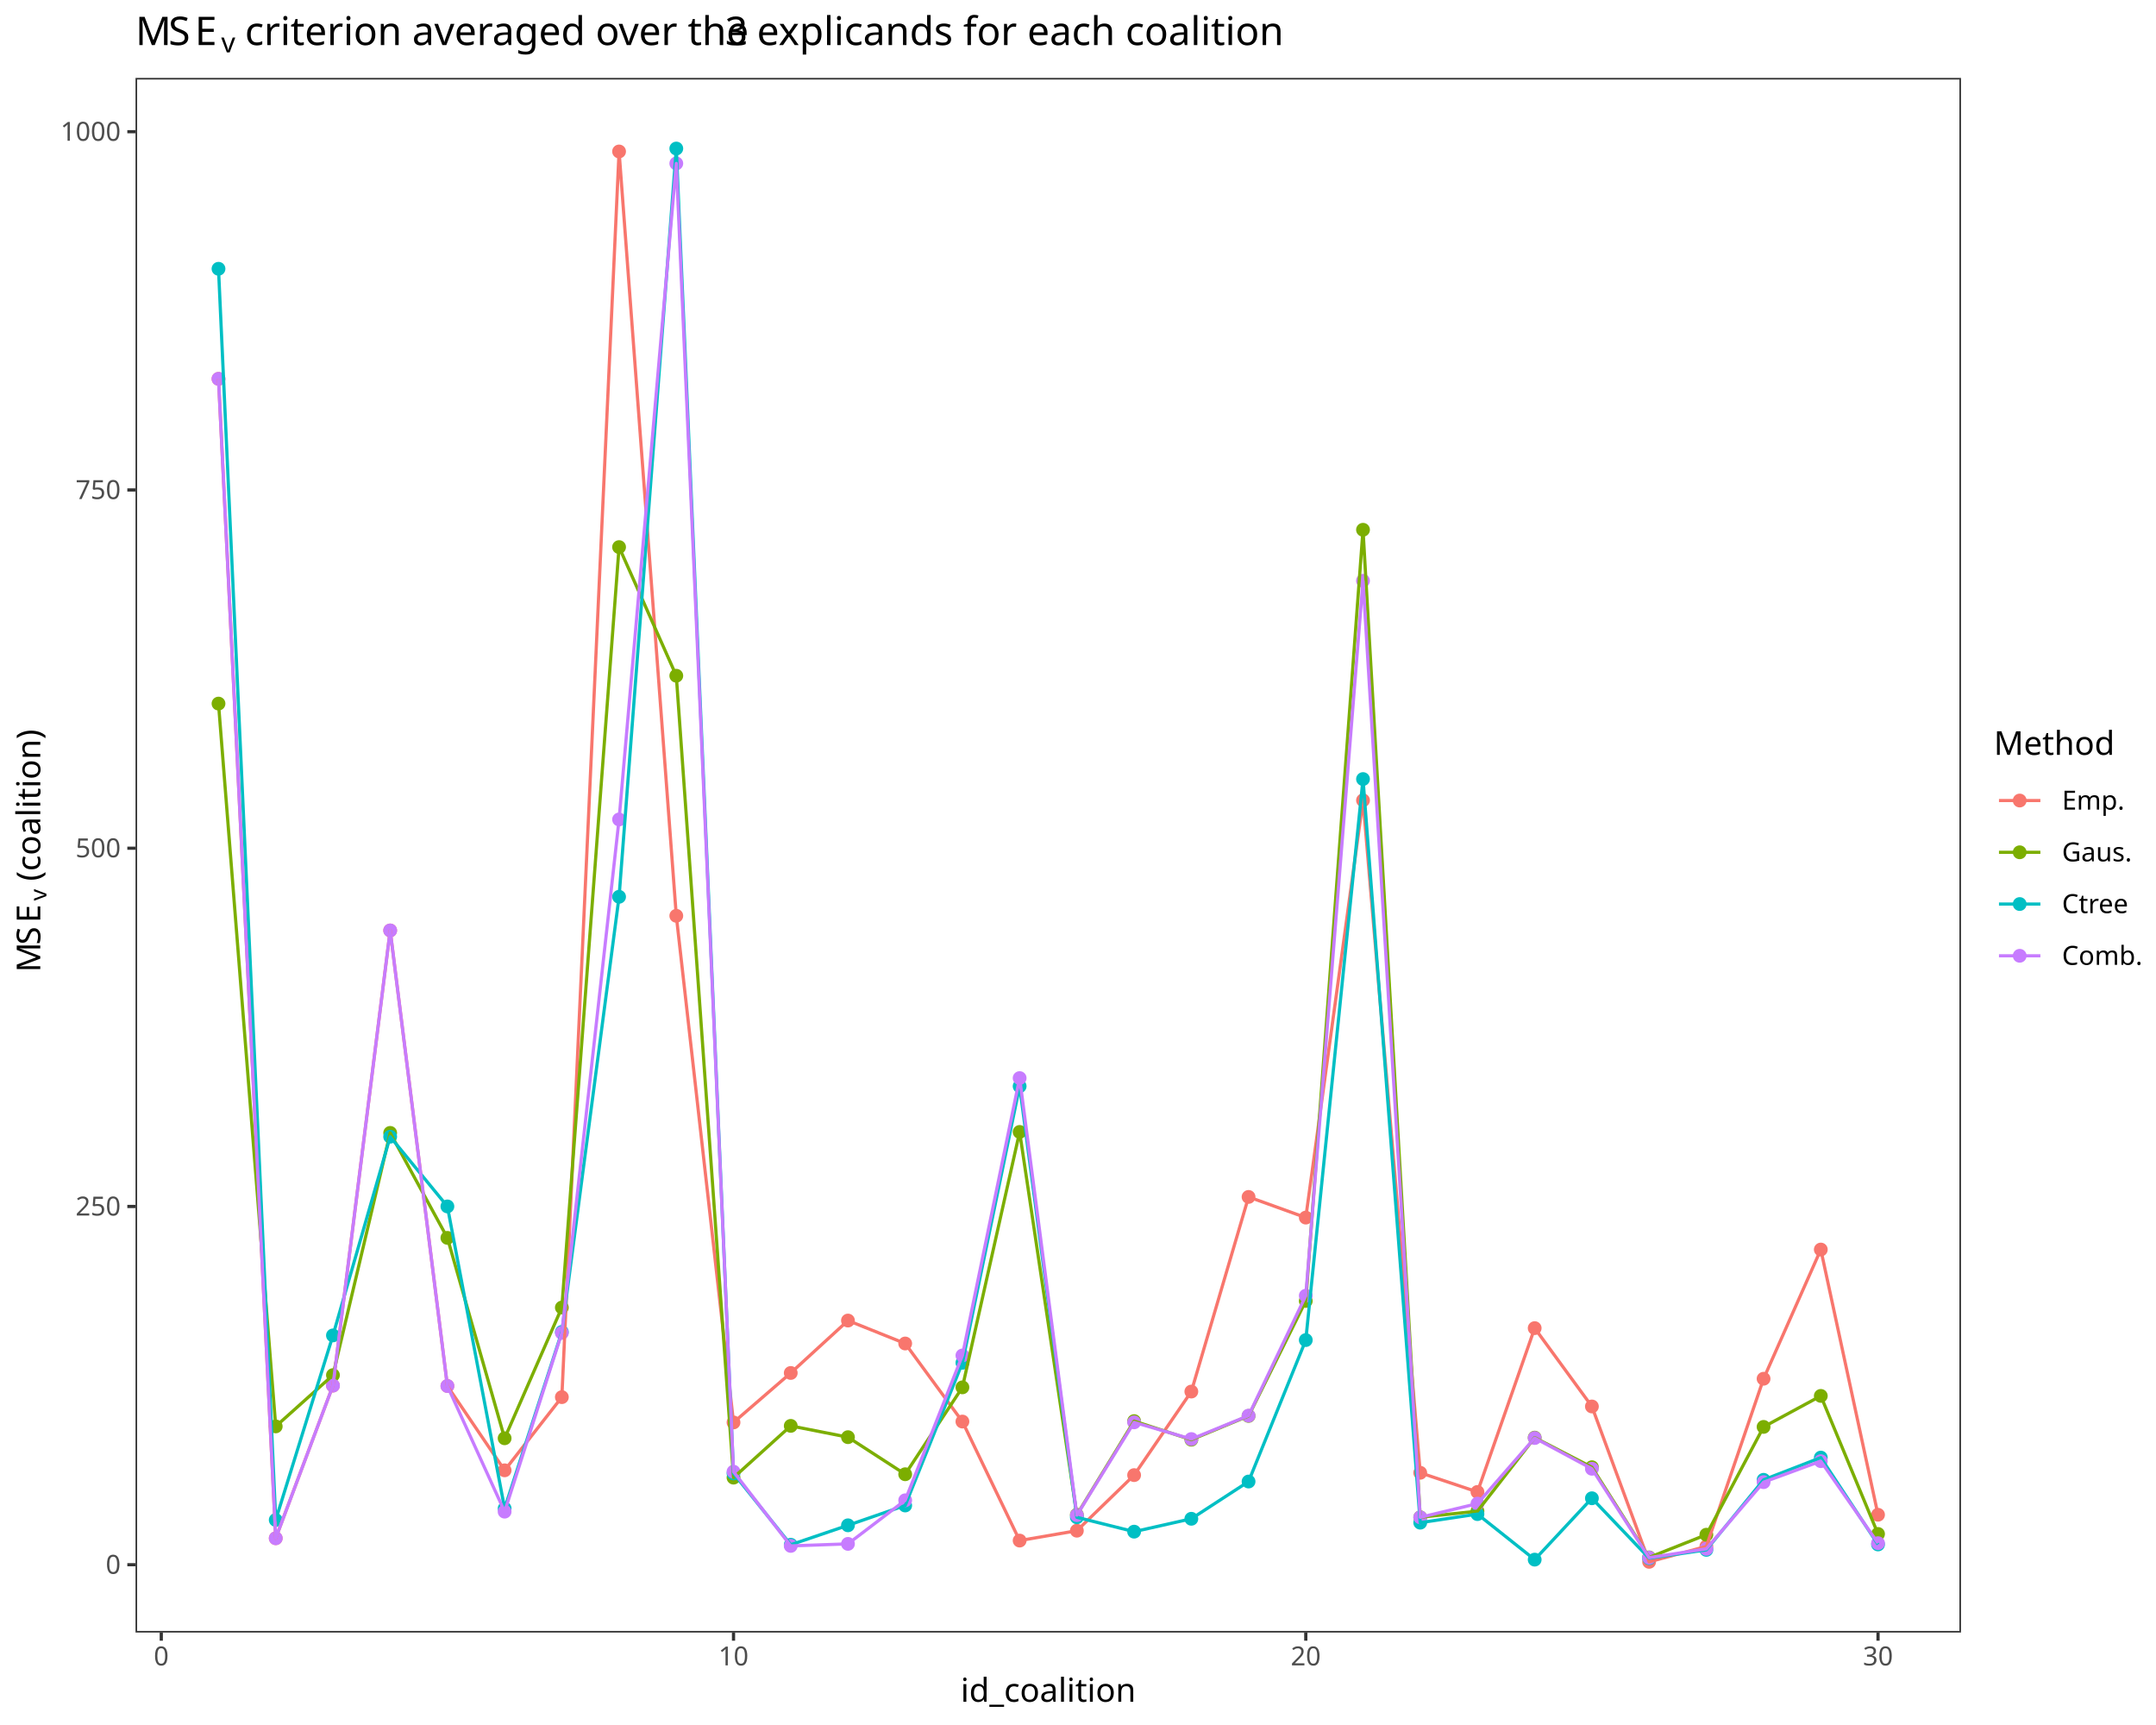
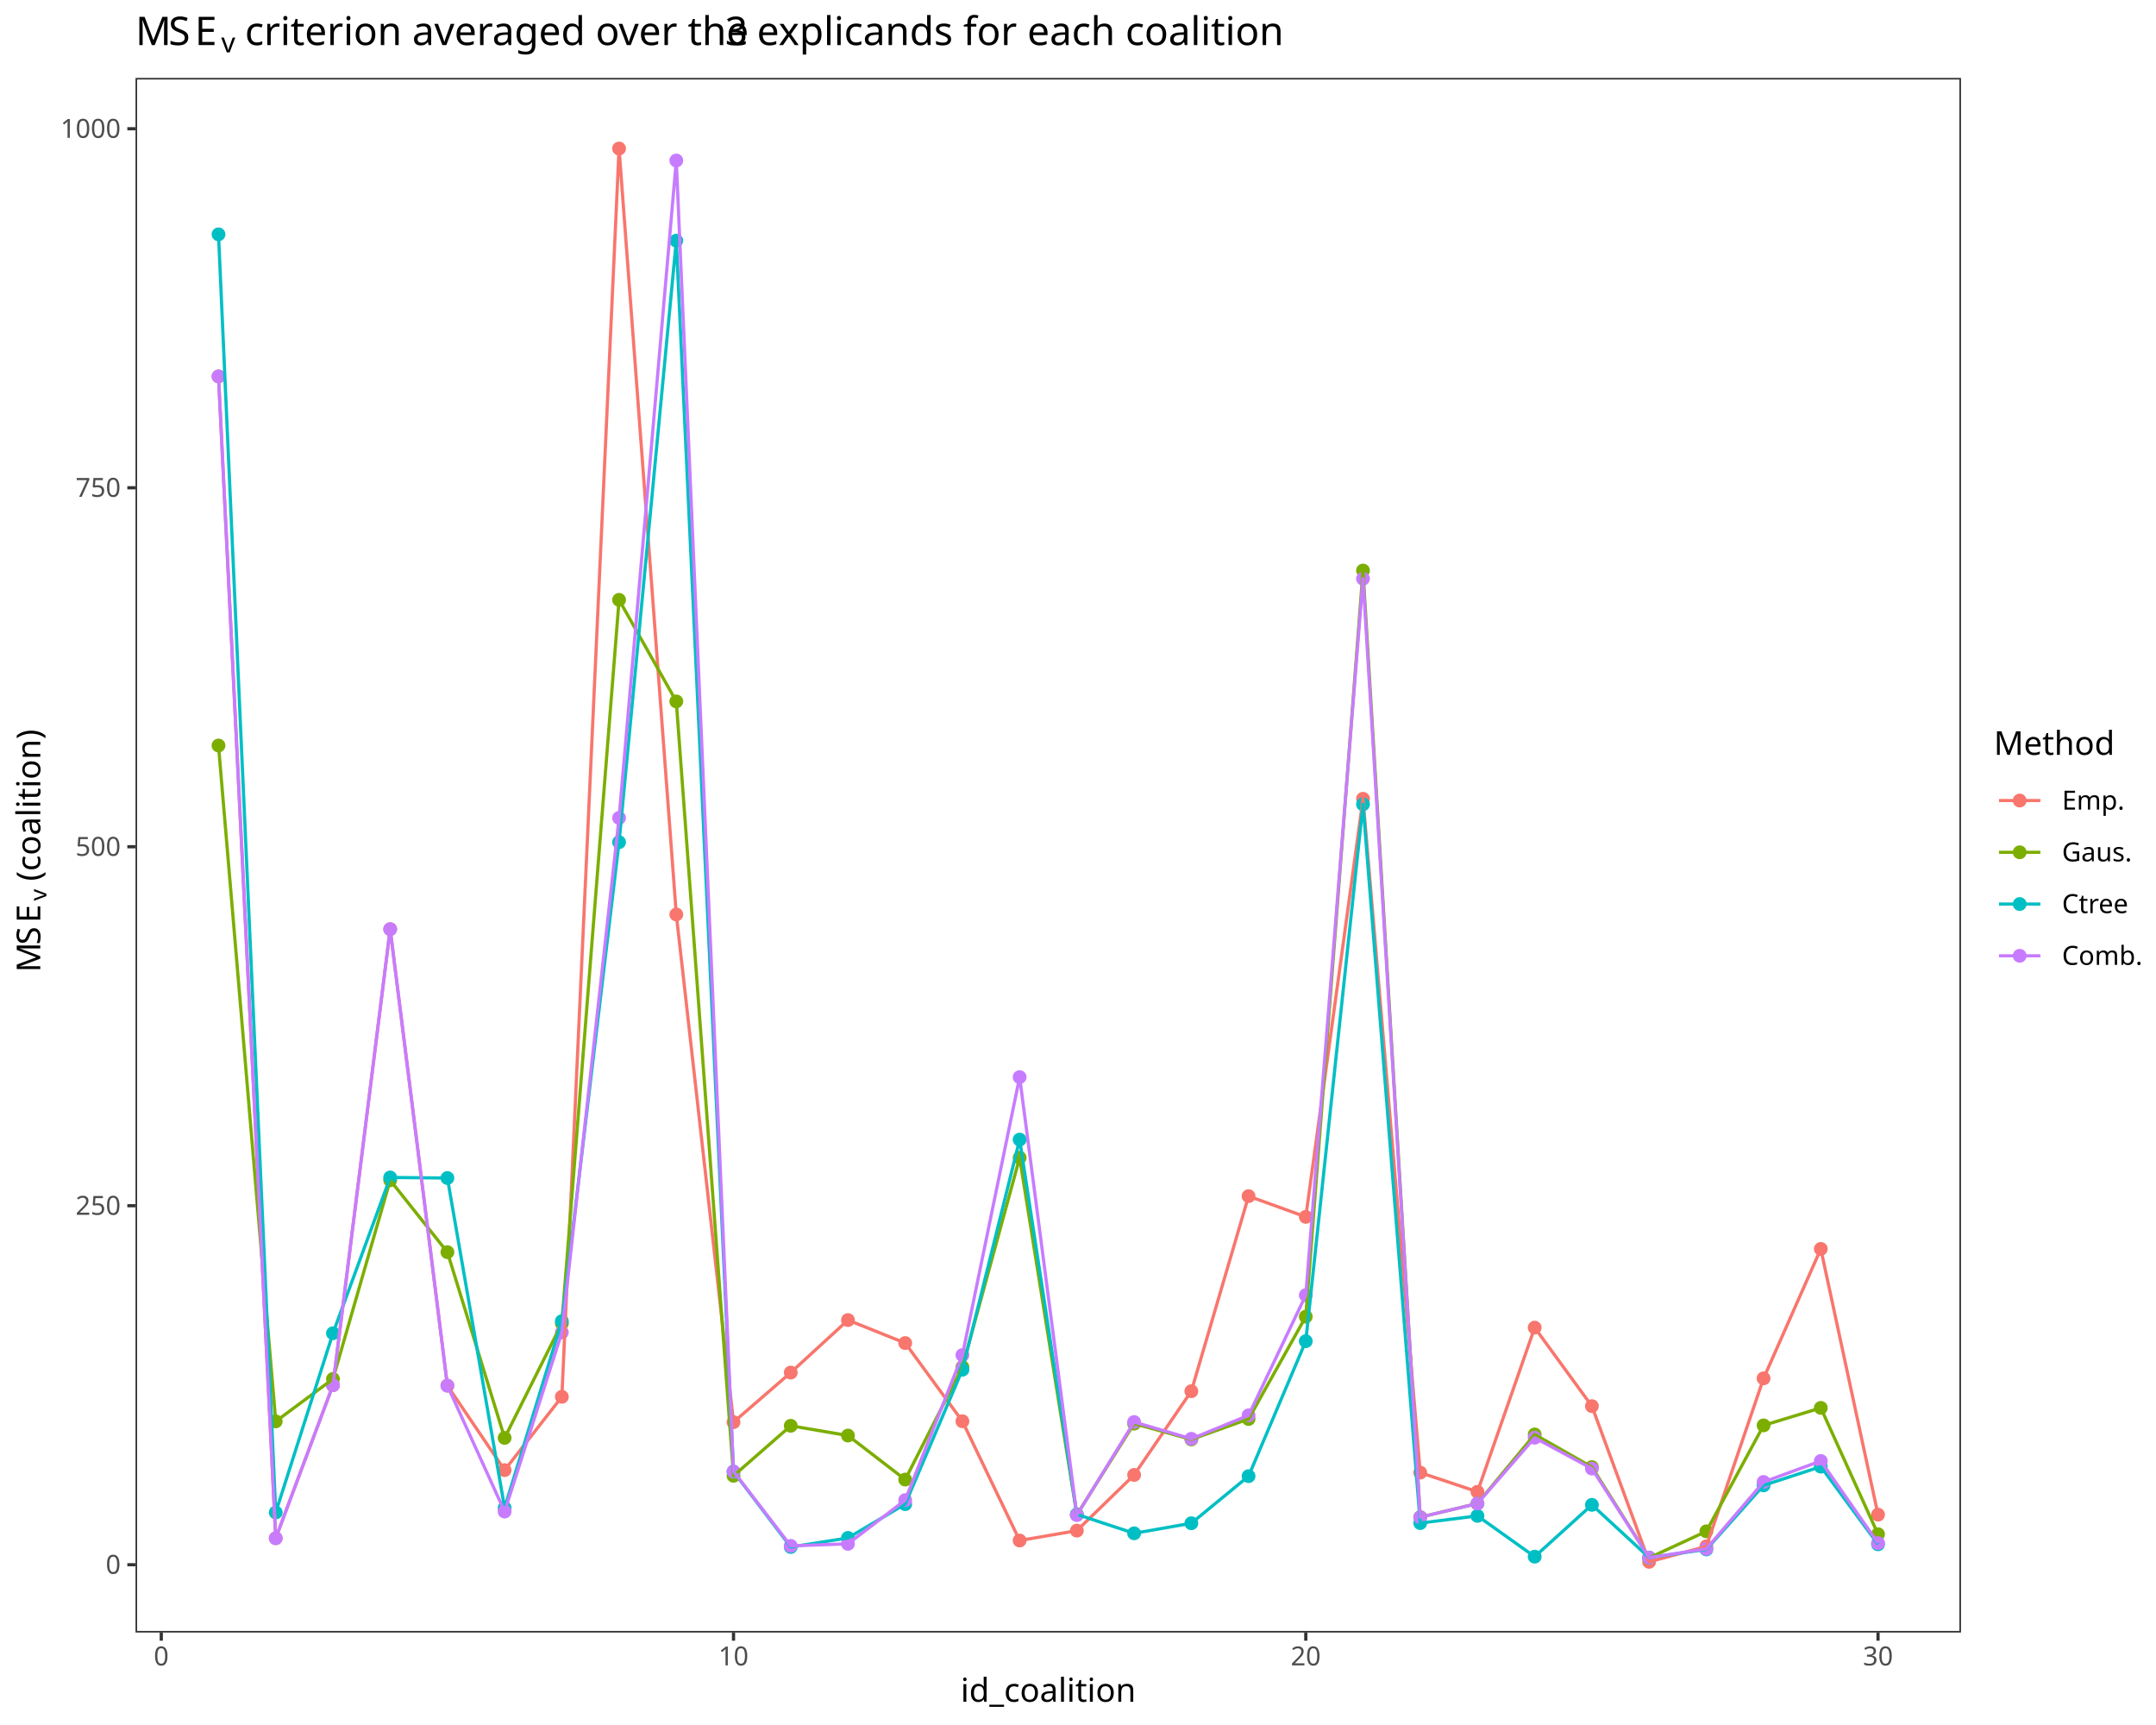
<svg xmlns="http://www.w3.org/2000/svg" class="svglite" data-engine-version="2.0" width="720.00pt" height="576.00pt" viewBox="0 0 720.00 576.00">
  <defs>
    <style type="text/css">
    .svglite line, .svglite polyline, .svglite polygon, .svglite path, .svglite rect, .svglite circle {
      fill: none;
      stroke: #000000;
      stroke-linecap: round;
      stroke-linejoin: round;
      stroke-miterlimit: 10.00;
    }
  </style>
  </defs>
  <rect width="100%" height="100%" style="stroke: none; fill: #FFFFFF;" />
  <defs>
    <clipPath id="cpMC4wMHw3MjAuMDB8MC4wMHw1NzYuMDA=">
      <rect x="0.00" y="0.00" width="720.00" height="576.00" />
    </clipPath>
  </defs>
  <g clip-path="url(#cpMC4wMHw3MjAuMDB8MC4wMHw1NzYuMDA=)">
    <rect x="0" y="0.00" width="720.00" height="576.00" style="stroke-width: 1.07; stroke: #FFFFFF; fill: #FFFFFF;" />
  </g>
  <defs>
    <clipPath id="cpNDUuMjZ8NjU0Ljg4fDI2LjAxfDU0NS4xMQ==">
      <rect x="45.26" y="26.01" width="609.62" height="519.11" />
    </clipPath>
  </defs>
  <g clip-path="url(#cpNDUuMjZ8NjU0Ljg4fDI2LjAxfDU0NS4xMQ==)">
    <rect x="45.26" y="26.01" width="609.62" height="519.11" style="stroke-width: 1.07; stroke: none; fill: #FFFFFF;" />
-     <circle cx="72.97" cy="126.50" r="1.95" style="stroke-width: 0.71; stroke: #F8766D; fill: #F8766D;" />
-     <circle cx="92.08" cy="513.64" r="1.95" style="stroke-width: 0.71; stroke: #F8766D; fill: #F8766D;" />
-     <circle cx="111.19" cy="462.67" r="1.95" style="stroke-width: 0.71; stroke: #F8766D; fill: #F8766D;" />
-     <circle cx="130.30" cy="310.69" r="1.95" style="stroke-width: 0.71; stroke: #F8766D; fill: #F8766D;" />
-     <circle cx="149.41" cy="462.80" r="1.95" style="stroke-width: 0.71; stroke: #F8766D; fill: #F8766D;" />
-     <circle cx="168.52" cy="490.96" r="1.95" style="stroke-width: 0.71; stroke: #F8766D; fill: #F8766D;" />
-     <circle cx="187.63" cy="466.52" r="1.95" style="stroke-width: 0.71; stroke: #F8766D; fill: #F8766D;" />
-     <circle cx="206.74" cy="50.58" r="1.95" style="stroke-width: 0.71; stroke: #F8766D; fill: #F8766D;" />
-     <circle cx="225.85" cy="305.80" r="1.95" style="stroke-width: 0.71; stroke: #F8766D; fill: #F8766D;" />
-     <circle cx="244.96" cy="474.97" r="1.95" style="stroke-width: 0.71; stroke: #F8766D; fill: #F8766D;" />
-     <circle cx="264.07" cy="458.45" r="1.95" style="stroke-width: 0.71; stroke: #F8766D; fill: #F8766D;" />
-     <circle cx="283.18" cy="440.95" r="1.95" style="stroke-width: 0.71; stroke: #F8766D; fill: #F8766D;" />
-     <circle cx="302.29" cy="448.61" r="1.95" style="stroke-width: 0.71; stroke: #F8766D; fill: #F8766D;" />
-     <circle cx="321.40" cy="474.68" r="1.95" style="stroke-width: 0.71; stroke: #F8766D; fill: #F8766D;" />
-     <circle cx="340.51" cy="514.42" r="1.95" style="stroke-width: 0.71; stroke: #F8766D; fill: #F8766D;" />
-     <circle cx="359.62" cy="511.12" r="1.95" style="stroke-width: 0.71; stroke: #F8766D; fill: #F8766D;" />
-     <circle cx="378.74" cy="492.56" r="1.95" style="stroke-width: 0.71; stroke: #F8766D; fill: #F8766D;" />
-     <circle cx="397.85" cy="464.66" r="1.95" style="stroke-width: 0.71; stroke: #F8766D; fill: #F8766D;" />
-     <circle cx="416.96" cy="399.67" r="1.95" style="stroke-width: 0.71; stroke: #F8766D; fill: #F8766D;" />
-     <circle cx="436.07" cy="406.57" r="1.95" style="stroke-width: 0.71; stroke: #F8766D; fill: #F8766D;" />
-     <circle cx="455.18" cy="267.24" r="1.95" style="stroke-width: 0.71; stroke: #F8766D; fill: #F8766D;" />
-     <circle cx="474.29" cy="491.78" r="1.95" style="stroke-width: 0.71; stroke: #F8766D; fill: #F8766D;" />
-     <circle cx="493.40" cy="498.18" r="1.95" style="stroke-width: 0.71; stroke: #F8766D; fill: #F8766D;" />
-     <circle cx="512.51" cy="443.48" r="1.95" style="stroke-width: 0.71; stroke: #F8766D; fill: #F8766D;" />
-     <circle cx="531.62" cy="469.64" r="1.95" style="stroke-width: 0.71; stroke: #F8766D; fill: #F8766D;" />
+     <circle cx="72.97" cy="125.69" r="1.95" style="stroke-width: 0.71; stroke: #F8766D; fill: #F8766D;" />
+     <circle cx="92.08" cy="513.63" r="1.95" style="stroke-width: 0.71; stroke: #F8766D; fill: #F8766D;" />
+     <circle cx="111.19" cy="462.55" r="1.95" style="stroke-width: 0.71; stroke: #F8766D; fill: #F8766D;" />
+     <circle cx="130.30" cy="310.26" r="1.95" style="stroke-width: 0.71; stroke: #F8766D; fill: #F8766D;" />
+     <circle cx="149.41" cy="462.68" r="1.95" style="stroke-width: 0.71; stroke: #F8766D; fill: #F8766D;" />
+     <circle cx="168.52" cy="490.89" r="1.95" style="stroke-width: 0.71; stroke: #F8766D; fill: #F8766D;" />
+     <circle cx="187.63" cy="466.41" r="1.95" style="stroke-width: 0.71; stroke: #F8766D; fill: #F8766D;" />
+     <circle cx="206.74" cy="49.60" r="1.95" style="stroke-width: 0.71; stroke: #F8766D; fill: #F8766D;" />
+     <circle cx="225.85" cy="305.35" r="1.95" style="stroke-width: 0.71; stroke: #F8766D; fill: #F8766D;" />
+     <circle cx="244.96" cy="474.87" r="1.95" style="stroke-width: 0.71; stroke: #F8766D; fill: #F8766D;" />
+     <circle cx="264.07" cy="458.32" r="1.95" style="stroke-width: 0.71; stroke: #F8766D; fill: #F8766D;" />
+     <circle cx="283.18" cy="440.79" r="1.95" style="stroke-width: 0.71; stroke: #F8766D; fill: #F8766D;" />
+     <circle cx="302.29" cy="448.46" r="1.95" style="stroke-width: 0.71; stroke: #F8766D; fill: #F8766D;" />
+     <circle cx="321.40" cy="474.58" r="1.95" style="stroke-width: 0.71; stroke: #F8766D; fill: #F8766D;" />
+     <circle cx="340.51" cy="514.40" r="1.95" style="stroke-width: 0.71; stroke: #F8766D; fill: #F8766D;" />
+     <circle cx="359.62" cy="511.10" r="1.95" style="stroke-width: 0.71; stroke: #F8766D; fill: #F8766D;" />
+     <circle cx="378.74" cy="492.50" r="1.95" style="stroke-width: 0.71; stroke: #F8766D; fill: #F8766D;" />
+     <circle cx="397.85" cy="464.54" r="1.95" style="stroke-width: 0.71; stroke: #F8766D; fill: #F8766D;" />
+     <circle cx="416.96" cy="399.41" r="1.95" style="stroke-width: 0.71; stroke: #F8766D; fill: #F8766D;" />
+     <circle cx="436.07" cy="406.33" r="1.95" style="stroke-width: 0.71; stroke: #F8766D; fill: #F8766D;" />
+     <circle cx="455.18" cy="266.72" r="1.95" style="stroke-width: 0.71; stroke: #F8766D; fill: #F8766D;" />
+     <circle cx="474.29" cy="491.72" r="1.95" style="stroke-width: 0.71; stroke: #F8766D; fill: #F8766D;" />
+     <circle cx="493.40" cy="498.13" r="1.95" style="stroke-width: 0.71; stroke: #F8766D; fill: #F8766D;" />
+     <circle cx="512.51" cy="443.31" r="1.95" style="stroke-width: 0.71; stroke: #F8766D; fill: #F8766D;" />
+     <circle cx="531.62" cy="469.53" r="1.95" style="stroke-width: 0.71; stroke: #F8766D; fill: #F8766D;" />
    <circle cx="550.73" cy="521.52" r="1.95" style="stroke-width: 0.71; stroke: #F8766D; fill: #F8766D;" />
-     <circle cx="569.84" cy="516.36" r="1.95" style="stroke-width: 0.71; stroke: #F8766D; fill: #F8766D;" />
-     <circle cx="588.95" cy="460.38" r="1.95" style="stroke-width: 0.71; stroke: #F8766D; fill: #F8766D;" />
-     <circle cx="608.06" cy="417.24" r="1.95" style="stroke-width: 0.71; stroke: #F8766D; fill: #F8766D;" />
-     <circle cx="627.17" cy="505.80" r="1.95" style="stroke-width: 0.71; stroke: #F8766D; fill: #F8766D;" />
-     <circle cx="72.97" cy="234.94" r="1.95" style="stroke-width: 0.71; stroke: #7CAE00; fill: #7CAE00;" />
-     <circle cx="92.08" cy="476.29" r="1.95" style="stroke-width: 0.71; stroke: #7CAE00; fill: #7CAE00;" />
-     <circle cx="111.19" cy="459.17" r="1.95" style="stroke-width: 0.71; stroke: #7CAE00; fill: #7CAE00;" />
-     <circle cx="130.30" cy="378.29" r="1.95" style="stroke-width: 0.71; stroke: #7CAE00; fill: #7CAE00;" />
-     <circle cx="149.41" cy="413.34" r="1.95" style="stroke-width: 0.71; stroke: #7CAE00; fill: #7CAE00;" />
-     <circle cx="168.52" cy="480.26" r="1.95" style="stroke-width: 0.71; stroke: #7CAE00; fill: #7CAE00;" />
-     <circle cx="187.63" cy="436.61" r="1.95" style="stroke-width: 0.71; stroke: #7CAE00; fill: #7CAE00;" />
-     <circle cx="206.74" cy="182.68" r="1.95" style="stroke-width: 0.71; stroke: #7CAE00; fill: #7CAE00;" />
-     <circle cx="225.85" cy="225.64" r="1.95" style="stroke-width: 0.71; stroke: #7CAE00; fill: #7CAE00;" />
-     <circle cx="244.96" cy="493.40" r="1.95" style="stroke-width: 0.71; stroke: #7CAE00; fill: #7CAE00;" />
-     <circle cx="264.07" cy="476.12" r="1.95" style="stroke-width: 0.71; stroke: #7CAE00; fill: #7CAE00;" />
-     <circle cx="283.18" cy="479.89" r="1.95" style="stroke-width: 0.71; stroke: #7CAE00; fill: #7CAE00;" />
-     <circle cx="302.29" cy="492.27" r="1.95" style="stroke-width: 0.71; stroke: #7CAE00; fill: #7CAE00;" />
-     <circle cx="321.40" cy="463.25" r="1.95" style="stroke-width: 0.71; stroke: #7CAE00; fill: #7CAE00;" />
-     <circle cx="340.51" cy="377.97" r="1.95" style="stroke-width: 0.71; stroke: #7CAE00; fill: #7CAE00;" />
-     <circle cx="359.62" cy="505.81" r="1.95" style="stroke-width: 0.71; stroke: #7CAE00; fill: #7CAE00;" />
-     <circle cx="378.74" cy="474.53" r="1.95" style="stroke-width: 0.71; stroke: #7CAE00; fill: #7CAE00;" />
-     <circle cx="397.85" cy="480.74" r="1.95" style="stroke-width: 0.71; stroke: #7CAE00; fill: #7CAE00;" />
-     <circle cx="416.96" cy="472.80" r="1.95" style="stroke-width: 0.71; stroke: #7CAE00; fill: #7CAE00;" />
-     <circle cx="436.07" cy="434.41" r="1.95" style="stroke-width: 0.71; stroke: #7CAE00; fill: #7CAE00;" />
-     <circle cx="455.18" cy="176.90" r="1.95" style="stroke-width: 0.71; stroke: #7CAE00; fill: #7CAE00;" />
-     <circle cx="474.29" cy="506.64" r="1.95" style="stroke-width: 0.71; stroke: #7CAE00; fill: #7CAE00;" />
-     <circle cx="493.40" cy="504.59" r="1.95" style="stroke-width: 0.71; stroke: #7CAE00; fill: #7CAE00;" />
-     <circle cx="512.51" cy="480.04" r="1.95" style="stroke-width: 0.71; stroke: #7CAE00; fill: #7CAE00;" />
-     <circle cx="531.62" cy="489.93" r="1.95" style="stroke-width: 0.71; stroke: #7CAE00; fill: #7CAE00;" />
-     <circle cx="550.73" cy="520.03" r="1.95" style="stroke-width: 0.71; stroke: #7CAE00; fill: #7CAE00;" />
-     <circle cx="569.84" cy="512.46" r="1.95" style="stroke-width: 0.71; stroke: #7CAE00; fill: #7CAE00;" />
-     <circle cx="588.95" cy="476.46" r="1.95" style="stroke-width: 0.71; stroke: #7CAE00; fill: #7CAE00;" />
-     <circle cx="608.06" cy="466.11" r="1.95" style="stroke-width: 0.71; stroke: #7CAE00; fill: #7CAE00;" />
-     <circle cx="627.17" cy="512.21" r="1.95" style="stroke-width: 0.71; stroke: #7CAE00; fill: #7CAE00;" />
-     <circle cx="72.97" cy="89.75" r="1.95" style="stroke-width: 0.71; stroke: #00BFC4; fill: #00BFC4;" />
-     <circle cx="92.08" cy="507.53" r="1.95" style="stroke-width: 0.71; stroke: #00BFC4; fill: #00BFC4;" />
-     <circle cx="111.19" cy="445.91" r="1.95" style="stroke-width: 0.71; stroke: #00BFC4; fill: #00BFC4;" />
-     <circle cx="130.30" cy="379.56" r="1.95" style="stroke-width: 0.71; stroke: #00BFC4; fill: #00BFC4;" />
-     <circle cx="149.41" cy="402.84" r="1.95" style="stroke-width: 0.71; stroke: #00BFC4; fill: #00BFC4;" />
-     <circle cx="168.52" cy="503.70" r="1.95" style="stroke-width: 0.71; stroke: #00BFC4; fill: #00BFC4;" />
-     <circle cx="187.63" cy="444.76" r="1.95" style="stroke-width: 0.71; stroke: #00BFC4; fill: #00BFC4;" />
-     <circle cx="206.74" cy="299.45" r="1.95" style="stroke-width: 0.71; stroke: #00BFC4; fill: #00BFC4;" />
-     <circle cx="225.85" cy="49.60" r="1.95" style="stroke-width: 0.71; stroke: #00BFC4; fill: #00BFC4;" />
-     <circle cx="244.96" cy="491.99" r="1.95" style="stroke-width: 0.71; stroke: #00BFC4; fill: #00BFC4;" />
-     <circle cx="264.07" cy="515.81" r="1.95" style="stroke-width: 0.71; stroke: #00BFC4; fill: #00BFC4;" />
-     <circle cx="283.18" cy="509.32" r="1.95" style="stroke-width: 0.71; stroke: #00BFC4; fill: #00BFC4;" />
-     <circle cx="302.29" cy="502.70" r="1.95" style="stroke-width: 0.71; stroke: #00BFC4; fill: #00BFC4;" />
-     <circle cx="321.40" cy="455.05" r="1.95" style="stroke-width: 0.71; stroke: #00BFC4; fill: #00BFC4;" />
-     <circle cx="340.51" cy="362.71" r="1.95" style="stroke-width: 0.71; stroke: #00BFC4; fill: #00BFC4;" />
-     <circle cx="359.62" cy="506.64" r="1.95" style="stroke-width: 0.71; stroke: #00BFC4; fill: #00BFC4;" />
-     <circle cx="378.74" cy="511.44" r="1.95" style="stroke-width: 0.71; stroke: #00BFC4; fill: #00BFC4;" />
-     <circle cx="397.85" cy="507.14" r="1.95" style="stroke-width: 0.71; stroke: #00BFC4; fill: #00BFC4;" />
-     <circle cx="416.96" cy="494.70" r="1.95" style="stroke-width: 0.71; stroke: #00BFC4; fill: #00BFC4;" />
-     <circle cx="436.07" cy="447.47" r="1.95" style="stroke-width: 0.71; stroke: #00BFC4; fill: #00BFC4;" />
-     <circle cx="455.18" cy="260.14" r="1.95" style="stroke-width: 0.71; stroke: #00BFC4; fill: #00BFC4;" />
-     <circle cx="474.29" cy="508.44" r="1.95" style="stroke-width: 0.71; stroke: #00BFC4; fill: #00BFC4;" />
-     <circle cx="493.40" cy="505.58" r="1.95" style="stroke-width: 0.71; stroke: #00BFC4; fill: #00BFC4;" />
-     <circle cx="512.51" cy="520.78" r="1.95" style="stroke-width: 0.71; stroke: #00BFC4; fill: #00BFC4;" />
-     <circle cx="531.62" cy="500.29" r="1.95" style="stroke-width: 0.71; stroke: #00BFC4; fill: #00BFC4;" />
-     <circle cx="550.73" cy="520.31" r="1.95" style="stroke-width: 0.71; stroke: #00BFC4; fill: #00BFC4;" />
-     <circle cx="569.84" cy="517.52" r="1.95" style="stroke-width: 0.71; stroke: #00BFC4; fill: #00BFC4;" />
-     <circle cx="588.95" cy="494.13" r="1.95" style="stroke-width: 0.71; stroke: #00BFC4; fill: #00BFC4;" />
-     <circle cx="608.06" cy="486.71" r="1.95" style="stroke-width: 0.71; stroke: #00BFC4; fill: #00BFC4;" />
-     <circle cx="627.17" cy="515.71" r="1.95" style="stroke-width: 0.71; stroke: #00BFC4; fill: #00BFC4;" />
-     <circle cx="72.97" cy="126.50" r="1.95" style="stroke-width: 0.71; stroke: #C77CFF; fill: #C77CFF;" />
-     <circle cx="92.08" cy="513.64" r="1.95" style="stroke-width: 0.71; stroke: #C77CFF; fill: #C77CFF;" />
-     <circle cx="111.19" cy="462.67" r="1.95" style="stroke-width: 0.71; stroke: #C77CFF; fill: #C77CFF;" />
-     <circle cx="130.30" cy="310.69" r="1.95" style="stroke-width: 0.71; stroke: #C77CFF; fill: #C77CFF;" />
-     <circle cx="149.41" cy="462.80" r="1.95" style="stroke-width: 0.71; stroke: #C77CFF; fill: #C77CFF;" />
-     <circle cx="168.52" cy="504.76" r="1.95" style="stroke-width: 0.71; stroke: #C77CFF; fill: #C77CFF;" />
-     <circle cx="187.63" cy="445.07" r="1.95" style="stroke-width: 0.71; stroke: #C77CFF; fill: #C77CFF;" />
-     <circle cx="206.74" cy="273.63" r="1.95" style="stroke-width: 0.71; stroke: #C77CFF; fill: #C77CFF;" />
-     <circle cx="225.85" cy="54.57" r="1.95" style="stroke-width: 0.71; stroke: #C77CFF; fill: #C77CFF;" />
-     <circle cx="244.96" cy="491.41" r="1.95" style="stroke-width: 0.71; stroke: #C77CFF; fill: #C77CFF;" />
-     <circle cx="264.07" cy="516.20" r="1.95" style="stroke-width: 0.71; stroke: #C77CFF; fill: #C77CFF;" />
-     <circle cx="283.18" cy="515.52" r="1.95" style="stroke-width: 0.71; stroke: #C77CFF; fill: #C77CFF;" />
-     <circle cx="302.29" cy="500.97" r="1.95" style="stroke-width: 0.71; stroke: #C77CFF; fill: #C77CFF;" />
-     <circle cx="321.40" cy="452.61" r="1.95" style="stroke-width: 0.71; stroke: #C77CFF; fill: #C77CFF;" />
-     <circle cx="340.51" cy="359.99" r="1.95" style="stroke-width: 0.71; stroke: #C77CFF; fill: #C77CFF;" />
-     <circle cx="359.62" cy="505.92" r="1.95" style="stroke-width: 0.71; stroke: #C77CFF; fill: #C77CFF;" />
-     <circle cx="378.74" cy="474.94" r="1.95" style="stroke-width: 0.71; stroke: #C77CFF; fill: #C77CFF;" />
-     <circle cx="397.85" cy="480.52" r="1.95" style="stroke-width: 0.71; stroke: #C77CFF; fill: #C77CFF;" />
-     <circle cx="416.96" cy="472.70" r="1.95" style="stroke-width: 0.71; stroke: #C77CFF; fill: #C77CFF;" />
-     <circle cx="436.07" cy="432.65" r="1.95" style="stroke-width: 0.71; stroke: #C77CFF; fill: #C77CFF;" />
-     <circle cx="455.18" cy="193.92" r="1.95" style="stroke-width: 0.71; stroke: #C77CFF; fill: #C77CFF;" />
-     <circle cx="474.29" cy="506.65" r="1.95" style="stroke-width: 0.71; stroke: #C77CFF; fill: #C77CFF;" />
-     <circle cx="493.40" cy="502.08" r="1.95" style="stroke-width: 0.71; stroke: #C77CFF; fill: #C77CFF;" />
-     <circle cx="512.51" cy="480.17" r="1.95" style="stroke-width: 0.71; stroke: #C77CFF; fill: #C77CFF;" />
-     <circle cx="531.62" cy="490.44" r="1.95" style="stroke-width: 0.71; stroke: #C77CFF; fill: #C77CFF;" />
-     <circle cx="550.73" cy="520.12" r="1.95" style="stroke-width: 0.71; stroke: #C77CFF; fill: #C77CFF;" />
-     <circle cx="569.84" cy="517.18" r="1.95" style="stroke-width: 0.71; stroke: #C77CFF; fill: #C77CFF;" />
-     <circle cx="588.95" cy="494.91" r="1.95" style="stroke-width: 0.71; stroke: #C77CFF; fill: #C77CFF;" />
-     <circle cx="608.06" cy="487.90" r="1.95" style="stroke-width: 0.71; stroke: #C77CFF; fill: #C77CFF;" />
-     <circle cx="627.17" cy="515.29" r="1.95" style="stroke-width: 0.71; stroke: #C77CFF; fill: #C77CFF;" />
-     <polyline points="72.97,126.50 92.08,513.64 111.19,462.67 130.30,310.69 149.41,462.80 168.52,490.96 187.63,466.52 206.74,50.58 225.85,305.80 244.96,474.97 264.07,458.45 283.18,440.95 302.29,448.61 321.40,474.68 340.51,514.42 359.62,511.12 378.74,492.56 397.85,464.66 416.96,399.67 436.07,406.57 455.18,267.24 474.29,491.78 493.40,498.18 512.51,443.48 531.62,469.64 550.73,521.52 569.84,516.36 588.95,460.38 608.06,417.24 627.17,505.80 " style="stroke-width: 1.07; stroke: #F8766D; stroke-linecap: butt;" />
-     <polyline points="72.97,234.94 92.08,476.29 111.19,459.17 130.30,378.29 149.41,413.34 168.52,480.26 187.63,436.61 206.74,182.68 225.85,225.64 244.96,493.40 264.07,476.12 283.18,479.89 302.29,492.27 321.40,463.25 340.51,377.97 359.62,505.81 378.74,474.53 397.85,480.74 416.96,472.80 436.07,434.41 455.18,176.90 474.29,506.64 493.40,504.59 512.51,480.04 531.62,489.93 550.73,520.03 569.84,512.46 588.95,476.46 608.06,466.11 627.17,512.21 " style="stroke-width: 1.07; stroke: #7CAE00; stroke-linecap: butt;" />
-     <polyline points="72.97,89.75 92.08,507.53 111.19,445.91 130.30,379.56 149.41,402.84 168.52,503.70 187.63,444.76 206.74,299.45 225.85,49.60 244.96,491.99 264.07,515.81 283.18,509.32 302.29,502.70 321.40,455.05 340.51,362.71 359.62,506.64 378.74,511.44 397.85,507.14 416.96,494.70 436.07,447.47 455.18,260.14 474.29,508.44 493.40,505.58 512.51,520.78 531.62,500.29 550.73,520.31 569.84,517.52 588.95,494.13 608.06,486.71 627.17,515.71 " style="stroke-width: 1.07; stroke: #00BFC4; stroke-linecap: butt;" />
-     <polyline points="72.97,126.50 92.08,513.64 111.19,462.67 130.30,310.69 149.41,462.80 168.52,504.76 187.63,445.07 206.74,273.63 225.85,54.57 244.96,491.41 264.07,516.20 283.18,515.52 302.29,500.97 321.40,452.61 340.51,359.99 359.62,505.92 378.74,474.94 397.85,480.52 416.96,472.70 436.07,432.65 455.18,193.92 474.29,506.65 493.40,502.08 512.51,480.17 531.62,490.44 550.73,520.12 569.84,517.18 588.95,494.91 608.06,487.90 627.17,515.29 " style="stroke-width: 1.07; stroke: #C77CFF; stroke-linecap: butt;" />
+     <circle cx="569.84" cy="516.35" r="1.95" style="stroke-width: 0.71; stroke: #F8766D; fill: #F8766D;" />
+     <circle cx="588.95" cy="460.25" r="1.95" style="stroke-width: 0.71; stroke: #F8766D; fill: #F8766D;" />
+     <circle cx="608.06" cy="417.03" r="1.95" style="stroke-width: 0.71; stroke: #F8766D; fill: #F8766D;" />
+     <circle cx="627.17" cy="505.76" r="1.95" style="stroke-width: 0.71; stroke: #F8766D; fill: #F8766D;" />
+     <circle cx="72.97" cy="248.94" r="1.95" style="stroke-width: 0.71; stroke: #7CAE00; fill: #7CAE00;" />
+     <circle cx="92.08" cy="474.62" r="1.95" style="stroke-width: 0.71; stroke: #7CAE00; fill: #7CAE00;" />
+     <circle cx="111.19" cy="460.46" r="1.95" style="stroke-width: 0.71; stroke: #7CAE00; fill: #7CAE00;" />
+     <circle cx="130.30" cy="394.10" r="1.95" style="stroke-width: 0.71; stroke: #7CAE00; fill: #7CAE00;" />
+     <circle cx="149.41" cy="418.12" r="1.95" style="stroke-width: 0.71; stroke: #7CAE00; fill: #7CAE00;" />
+     <circle cx="168.52" cy="480.13" r="1.95" style="stroke-width: 0.71; stroke: #7CAE00; fill: #7CAE00;" />
+     <circle cx="187.63" cy="441.90" r="1.95" style="stroke-width: 0.71; stroke: #7CAE00; fill: #7CAE00;" />
+     <circle cx="206.74" cy="200.30" r="1.95" style="stroke-width: 0.71; stroke: #7CAE00; fill: #7CAE00;" />
+     <circle cx="225.85" cy="234.21" r="1.95" style="stroke-width: 0.71; stroke: #7CAE00; fill: #7CAE00;" />
+     <circle cx="244.96" cy="492.78" r="1.95" style="stroke-width: 0.71; stroke: #7CAE00; fill: #7CAE00;" />
+     <circle cx="264.07" cy="476.09" r="1.95" style="stroke-width: 0.71; stroke: #7CAE00; fill: #7CAE00;" />
+     <circle cx="283.18" cy="479.35" r="1.95" style="stroke-width: 0.71; stroke: #7CAE00; fill: #7CAE00;" />
+     <circle cx="302.29" cy="494.05" r="1.95" style="stroke-width: 0.71; stroke: #7CAE00; fill: #7CAE00;" />
+     <circle cx="321.40" cy="456.47" r="1.95" style="stroke-width: 0.71; stroke: #7CAE00; fill: #7CAE00;" />
+     <circle cx="340.51" cy="386.58" r="1.95" style="stroke-width: 0.71; stroke: #7CAE00; fill: #7CAE00;" />
+     <circle cx="359.62" cy="505.78" r="1.95" style="stroke-width: 0.71; stroke: #7CAE00; fill: #7CAE00;" />
+     <circle cx="378.74" cy="475.37" r="1.95" style="stroke-width: 0.71; stroke: #7CAE00; fill: #7CAE00;" />
+     <circle cx="397.85" cy="480.65" r="1.95" style="stroke-width: 0.71; stroke: #7CAE00; fill: #7CAE00;" />
+     <circle cx="416.96" cy="473.82" r="1.95" style="stroke-width: 0.71; stroke: #7CAE00; fill: #7CAE00;" />
+     <circle cx="436.07" cy="439.64" r="1.95" style="stroke-width: 0.71; stroke: #7CAE00; fill: #7CAE00;" />
+     <circle cx="455.18" cy="190.51" r="1.95" style="stroke-width: 0.71; stroke: #7CAE00; fill: #7CAE00;" />
+     <circle cx="474.29" cy="506.60" r="1.95" style="stroke-width: 0.71; stroke: #7CAE00; fill: #7CAE00;" />
+     <circle cx="493.40" cy="502.04" r="1.95" style="stroke-width: 0.71; stroke: #7CAE00; fill: #7CAE00;" />
+     <circle cx="512.51" cy="478.98" r="1.95" style="stroke-width: 0.71; stroke: #7CAE00; fill: #7CAE00;" />
+     <circle cx="531.62" cy="489.87" r="1.95" style="stroke-width: 0.71; stroke: #7CAE00; fill: #7CAE00;" />
+     <circle cx="550.73" cy="520.17" r="1.95" style="stroke-width: 0.71; stroke: #7CAE00; fill: #7CAE00;" />
+     <circle cx="569.84" cy="511.34" r="1.95" style="stroke-width: 0.71; stroke: #7CAE00; fill: #7CAE00;" />
+     <circle cx="588.95" cy="475.95" r="1.95" style="stroke-width: 0.71; stroke: #7CAE00; fill: #7CAE00;" />
+     <circle cx="608.06" cy="470.11" r="1.95" style="stroke-width: 0.71; stroke: #7CAE00; fill: #7CAE00;" />
+     <circle cx="627.17" cy="512.29" r="1.95" style="stroke-width: 0.71; stroke: #7CAE00; fill: #7CAE00;" />
+     <circle cx="72.97" cy="78.25" r="1.95" style="stroke-width: 0.71; stroke: #00BFC4; fill: #00BFC4;" />
+     <circle cx="92.08" cy="505.03" r="1.95" style="stroke-width: 0.71; stroke: #00BFC4; fill: #00BFC4;" />
+     <circle cx="111.19" cy="445.19" r="1.95" style="stroke-width: 0.71; stroke: #00BFC4; fill: #00BFC4;" />
+     <circle cx="130.30" cy="393.17" r="1.95" style="stroke-width: 0.71; stroke: #00BFC4; fill: #00BFC4;" />
+     <circle cx="149.41" cy="393.36" r="1.95" style="stroke-width: 0.71; stroke: #00BFC4; fill: #00BFC4;" />
+     <circle cx="168.52" cy="503.50" r="1.95" style="stroke-width: 0.71; stroke: #00BFC4; fill: #00BFC4;" />
+     <circle cx="187.63" cy="441.16" r="1.95" style="stroke-width: 0.71; stroke: #00BFC4; fill: #00BFC4;" />
+     <circle cx="206.74" cy="281.21" r="1.95" style="stroke-width: 0.71; stroke: #00BFC4; fill: #00BFC4;" />
+     <circle cx="225.85" cy="80.36" r="1.95" style="stroke-width: 0.71; stroke: #00BFC4; fill: #00BFC4;" />
+     <circle cx="244.96" cy="491.41" r="1.95" style="stroke-width: 0.71; stroke: #00BFC4; fill: #00BFC4;" />
+     <circle cx="264.07" cy="516.57" r="1.95" style="stroke-width: 0.71; stroke: #00BFC4; fill: #00BFC4;" />
+     <circle cx="283.18" cy="513.53" r="1.95" style="stroke-width: 0.71; stroke: #00BFC4; fill: #00BFC4;" />
+     <circle cx="302.29" cy="502.25" r="1.95" style="stroke-width: 0.71; stroke: #00BFC4; fill: #00BFC4;" />
+     <circle cx="321.40" cy="457.37" r="1.95" style="stroke-width: 0.71; stroke: #00BFC4; fill: #00BFC4;" />
+     <circle cx="340.51" cy="380.53" r="1.95" style="stroke-width: 0.71; stroke: #00BFC4; fill: #00BFC4;" />
+     <circle cx="359.62" cy="505.67" r="1.95" style="stroke-width: 0.71; stroke: #00BFC4; fill: #00BFC4;" />
+     <circle cx="378.74" cy="511.99" r="1.95" style="stroke-width: 0.71; stroke: #00BFC4; fill: #00BFC4;" />
+     <circle cx="397.85" cy="508.63" r="1.95" style="stroke-width: 0.71; stroke: #00BFC4; fill: #00BFC4;" />
+     <circle cx="416.96" cy="492.91" r="1.95" style="stroke-width: 0.71; stroke: #00BFC4; fill: #00BFC4;" />
+     <circle cx="436.07" cy="447.84" r="1.95" style="stroke-width: 0.71; stroke: #00BFC4; fill: #00BFC4;" />
+     <circle cx="455.18" cy="268.57" r="1.95" style="stroke-width: 0.71; stroke: #00BFC4; fill: #00BFC4;" />
+     <circle cx="474.29" cy="508.58" r="1.95" style="stroke-width: 0.71; stroke: #00BFC4; fill: #00BFC4;" />
+     <circle cx="493.40" cy="506.17" r="1.95" style="stroke-width: 0.71; stroke: #00BFC4; fill: #00BFC4;" />
+     <circle cx="512.51" cy="519.79" r="1.95" style="stroke-width: 0.71; stroke: #00BFC4; fill: #00BFC4;" />
+     <circle cx="531.62" cy="502.49" r="1.95" style="stroke-width: 0.71; stroke: #00BFC4; fill: #00BFC4;" />
+     <circle cx="550.73" cy="520.09" r="1.95" style="stroke-width: 0.71; stroke: #00BFC4; fill: #00BFC4;" />
+     <circle cx="569.84" cy="517.38" r="1.95" style="stroke-width: 0.71; stroke: #00BFC4; fill: #00BFC4;" />
+     <circle cx="588.95" cy="495.98" r="1.95" style="stroke-width: 0.71; stroke: #00BFC4; fill: #00BFC4;" />
+     <circle cx="608.06" cy="489.74" r="1.95" style="stroke-width: 0.71; stroke: #00BFC4; fill: #00BFC4;" />
+     <circle cx="627.17" cy="515.66" r="1.95" style="stroke-width: 0.71; stroke: #00BFC4; fill: #00BFC4;" />
+     <circle cx="72.97" cy="125.69" r="1.95" style="stroke-width: 0.71; stroke: #C77CFF; fill: #C77CFF;" />
+     <circle cx="92.08" cy="513.63" r="1.95" style="stroke-width: 0.71; stroke: #C77CFF; fill: #C77CFF;" />
+     <circle cx="111.19" cy="462.55" r="1.95" style="stroke-width: 0.71; stroke: #C77CFF; fill: #C77CFF;" />
+     <circle cx="130.30" cy="310.26" r="1.95" style="stroke-width: 0.71; stroke: #C77CFF; fill: #C77CFF;" />
+     <circle cx="149.41" cy="462.68" r="1.95" style="stroke-width: 0.71; stroke: #C77CFF; fill: #C77CFF;" />
+     <circle cx="168.52" cy="504.73" r="1.95" style="stroke-width: 0.71; stroke: #C77CFF; fill: #C77CFF;" />
+     <circle cx="187.63" cy="444.91" r="1.95" style="stroke-width: 0.71; stroke: #C77CFF; fill: #C77CFF;" />
+     <circle cx="206.74" cy="273.12" r="1.95" style="stroke-width: 0.71; stroke: #C77CFF; fill: #C77CFF;" />
+     <circle cx="225.85" cy="53.60" r="1.95" style="stroke-width: 0.71; stroke: #C77CFF; fill: #C77CFF;" />
+     <circle cx="244.96" cy="491.35" r="1.95" style="stroke-width: 0.71; stroke: #C77CFF; fill: #C77CFF;" />
+     <circle cx="264.07" cy="516.19" r="1.95" style="stroke-width: 0.71; stroke: #C77CFF; fill: #C77CFF;" />
+     <circle cx="283.18" cy="515.51" r="1.95" style="stroke-width: 0.71; stroke: #C77CFF; fill: #C77CFF;" />
+     <circle cx="302.29" cy="500.92" r="1.95" style="stroke-width: 0.71; stroke: #C77CFF; fill: #C77CFF;" />
+     <circle cx="321.40" cy="452.47" r="1.95" style="stroke-width: 0.71; stroke: #C77CFF; fill: #C77CFF;" />
+     <circle cx="340.51" cy="359.66" r="1.95" style="stroke-width: 0.71; stroke: #C77CFF; fill: #C77CFF;" />
+     <circle cx="359.62" cy="505.89" r="1.95" style="stroke-width: 0.71; stroke: #C77CFF; fill: #C77CFF;" />
+     <circle cx="378.74" cy="474.84" r="1.95" style="stroke-width: 0.71; stroke: #C77CFF; fill: #C77CFF;" />
+     <circle cx="397.85" cy="480.43" r="1.95" style="stroke-width: 0.71; stroke: #C77CFF; fill: #C77CFF;" />
+     <circle cx="416.96" cy="472.60" r="1.95" style="stroke-width: 0.71; stroke: #C77CFF; fill: #C77CFF;" />
+     <circle cx="436.07" cy="432.47" r="1.95" style="stroke-width: 0.71; stroke: #C77CFF; fill: #C77CFF;" />
+     <circle cx="455.18" cy="193.24" r="1.95" style="stroke-width: 0.71; stroke: #C77CFF; fill: #C77CFF;" />
+     <circle cx="474.29" cy="506.62" r="1.95" style="stroke-width: 0.71; stroke: #C77CFF; fill: #C77CFF;" />
+     <circle cx="493.40" cy="502.04" r="1.95" style="stroke-width: 0.71; stroke: #C77CFF; fill: #C77CFF;" />
+     <circle cx="512.51" cy="480.08" r="1.95" style="stroke-width: 0.71; stroke: #C77CFF; fill: #C77CFF;" />
+     <circle cx="531.62" cy="490.38" r="1.95" style="stroke-width: 0.71; stroke: #C77CFF; fill: #C77CFF;" />
+     <circle cx="550.73" cy="520.11" r="1.95" style="stroke-width: 0.71; stroke: #C77CFF; fill: #C77CFF;" />
+     <circle cx="569.84" cy="517.17" r="1.95" style="stroke-width: 0.71; stroke: #C77CFF; fill: #C77CFF;" />
+     <circle cx="588.95" cy="494.85" r="1.95" style="stroke-width: 0.71; stroke: #C77CFF; fill: #C77CFF;" />
+     <circle cx="608.06" cy="487.84" r="1.95" style="stroke-width: 0.71; stroke: #C77CFF; fill: #C77CFF;" />
+     <circle cx="627.17" cy="515.27" r="1.95" style="stroke-width: 0.71; stroke: #C77CFF; fill: #C77CFF;" />
+     <polyline points="72.97,125.69 92.08,513.63 111.19,462.55 130.30,310.26 149.41,462.68 168.52,490.89 187.63,466.41 206.74,49.60 225.85,305.35 244.96,474.87 264.07,458.32 283.18,440.79 302.29,448.46 321.40,474.58 340.51,514.40 359.62,511.10 378.74,492.50 397.85,464.54 416.96,399.41 436.07,406.33 455.18,266.72 474.29,491.72 493.40,498.13 512.51,443.31 531.62,469.53 550.73,521.52 569.84,516.35 588.95,460.25 608.06,417.03 627.17,505.76 " style="stroke-width: 1.07; stroke: #F8766D; stroke-linecap: butt;" />
+     <polyline points="72.97,248.94 92.08,474.62 111.19,460.46 130.30,394.10 149.41,418.12 168.52,480.13 187.63,441.90 206.74,200.30 225.85,234.21 244.96,492.78 264.07,476.09 283.18,479.35 302.29,494.05 321.40,456.47 340.51,386.58 359.62,505.78 378.74,475.37 397.85,480.65 416.96,473.82 436.07,439.64 455.18,190.51 474.29,506.60 493.40,502.04 512.51,478.98 531.62,489.87 550.73,520.17 569.84,511.34 588.95,475.95 608.06,470.11 627.17,512.29 " style="stroke-width: 1.07; stroke: #7CAE00; stroke-linecap: butt;" />
+     <polyline points="72.97,78.25 92.08,505.03 111.19,445.19 130.30,393.17 149.41,393.36 168.52,503.50 187.63,441.16 206.74,281.21 225.85,80.36 244.96,491.41 264.07,516.57 283.18,513.53 302.29,502.25 321.40,457.37 340.51,380.53 359.62,505.67 378.74,511.99 397.85,508.63 416.96,492.91 436.07,447.84 455.18,268.57 474.29,508.58 493.40,506.17 512.51,519.79 531.62,502.49 550.73,520.09 569.84,517.38 588.95,495.98 608.06,489.74 627.17,515.66 " style="stroke-width: 1.07; stroke: #00BFC4; stroke-linecap: butt;" />
+     <polyline points="72.97,125.69 92.08,513.63 111.19,462.55 130.30,310.26 149.41,462.68 168.52,504.73 187.63,444.91 206.74,273.12 225.85,53.60 244.96,491.35 264.07,516.19 283.18,515.51 302.29,500.92 321.40,452.47 340.51,359.66 359.62,505.89 378.74,474.84 397.85,480.43 416.96,472.60 436.07,432.47 455.18,193.24 474.29,506.62 493.40,502.04 512.51,480.08 531.62,490.38 550.73,520.11 569.84,517.17 588.95,494.85 608.06,487.84 627.17,515.27 " style="stroke-width: 1.07; stroke: #C77CFF; stroke-linecap: butt;" />
    <rect x="45.26" y="26.01" width="609.62" height="519.11" style="stroke-width: 1.07; stroke: #333333;" />
  </g>
  <g clip-path="url(#cpMC4wMHw3MjAuMDB8MC4wMHw1NzYuMDA=)">
    <text x="40.33" y="525.51" text-anchor="end" style="font-size: 8.80px; fill: #4D4D4D; font-family: sans;" textLength="4.89px" lengthAdjust="spacingAndGlyphs">0</text>
-     <text x="40.33" y="405.88" text-anchor="end" style="font-size: 8.80px; fill: #4D4D4D; font-family: sans;" textLength="14.68px" lengthAdjust="spacingAndGlyphs">250</text>
-     <text x="40.33" y="286.26" text-anchor="end" style="font-size: 8.80px; fill: #4D4D4D; font-family: sans;" textLength="14.68px" lengthAdjust="spacingAndGlyphs">500</text>
-     <text x="40.33" y="166.63" text-anchor="end" style="font-size: 8.80px; fill: #4D4D4D; font-family: sans;" textLength="14.68px" lengthAdjust="spacingAndGlyphs">750</text>
-     <text x="40.33" y="47.01" text-anchor="end" style="font-size: 8.80px; fill: #4D4D4D; font-family: sans;" textLength="19.58px" lengthAdjust="spacingAndGlyphs">1000</text>
+     <text x="40.33" y="405.64" text-anchor="end" style="font-size: 8.80px; fill: #4D4D4D; font-family: sans;" textLength="14.68px" lengthAdjust="spacingAndGlyphs">250</text>
+     <text x="40.33" y="285.77" text-anchor="end" style="font-size: 8.80px; fill: #4D4D4D; font-family: sans;" textLength="14.68px" lengthAdjust="spacingAndGlyphs">500</text>
+     <text x="40.33" y="165.89" text-anchor="end" style="font-size: 8.80px; fill: #4D4D4D; font-family: sans;" textLength="14.68px" lengthAdjust="spacingAndGlyphs">750</text>
+     <text x="40.33" y="46.02" text-anchor="end" style="font-size: 8.80px; fill: #4D4D4D; font-family: sans;" textLength="19.58px" lengthAdjust="spacingAndGlyphs">1000</text>
    <polyline points="42.52,522.48 45.26,522.48 " style="stroke-width: 1.07; stroke: #333333; stroke-linecap: butt;" />
-     <polyline points="42.52,402.86 45.26,402.86 " style="stroke-width: 1.07; stroke: #333333; stroke-linecap: butt;" />
-     <polyline points="42.52,283.23 45.26,283.23 " style="stroke-width: 1.07; stroke: #333333; stroke-linecap: butt;" />
-     <polyline points="42.52,163.61 45.26,163.61 " style="stroke-width: 1.07; stroke: #333333; stroke-linecap: butt;" />
-     <polyline points="42.52,43.98 45.26,43.98 " style="stroke-width: 1.07; stroke: #333333; stroke-linecap: butt;" />
+     <polyline points="42.52,402.61 45.26,402.61 " style="stroke-width: 1.07; stroke: #333333; stroke-linecap: butt;" />
+     <polyline points="42.52,282.74 45.26,282.74 " style="stroke-width: 1.07; stroke: #333333; stroke-linecap: butt;" />
+     <polyline points="42.52,162.87 45.26,162.87 " style="stroke-width: 1.07; stroke: #333333; stroke-linecap: butt;" />
+     <polyline points="42.52,42.99 45.26,42.99 " style="stroke-width: 1.07; stroke: #333333; stroke-linecap: butt;" />
    <polyline points="53.86,547.85 53.86,545.11 " style="stroke-width: 1.07; stroke: #333333; stroke-linecap: butt;" />
    <polyline points="244.96,547.85 244.96,545.11 " style="stroke-width: 1.07; stroke: #333333; stroke-linecap: butt;" />
    <polyline points="436.07,547.85 436.07,545.11 " style="stroke-width: 1.07; stroke: #333333; stroke-linecap: butt;" />
    <polyline points="627.17,547.85 627.17,545.11 " style="stroke-width: 1.07; stroke: #333333; stroke-linecap: butt;" />
    <text x="53.86" y="556.10" text-anchor="middle" style="font-size: 8.80px; fill: #4D4D4D; font-family: sans;" textLength="4.89px" lengthAdjust="spacingAndGlyphs">0</text>
    <text x="244.96" y="556.10" text-anchor="middle" style="font-size: 8.80px; fill: #4D4D4D; font-family: sans;" textLength="9.79px" lengthAdjust="spacingAndGlyphs">10</text>
    <text x="436.07" y="556.10" text-anchor="middle" style="font-size: 8.80px; fill: #4D4D4D; font-family: sans;" textLength="9.79px" lengthAdjust="spacingAndGlyphs">20</text>
    <text x="627.17" y="556.10" text-anchor="middle" style="font-size: 8.80px; fill: #4D4D4D; font-family: sans;" textLength="9.79px" lengthAdjust="spacingAndGlyphs">30</text>
    <text x="350.07" y="568.24" text-anchor="middle" style="font-size: 11.00px; font-family: sans;" textLength="55.04px" lengthAdjust="spacingAndGlyphs">id_coalition</text>
    <text transform="translate(13.45,324.63) rotate(-90)" style="font-size: 11.00px; font-family: sans;" textLength="9.17px" lengthAdjust="spacingAndGlyphs">M</text>
    <text transform="translate(13.45,315.46) rotate(-90)" style="font-size: 11.00px; font-family: sans;" textLength="7.34px" lengthAdjust="spacingAndGlyphs">S</text>
    <text transform="translate(13.45,308.12) rotate(-90)" style="font-size: 11.00px; font-family: sans;" textLength="7.34px" lengthAdjust="spacingAndGlyphs">E</text>
    <text transform="translate(15.49,300.78) rotate(-90)" style="font-size: 7.70px; font-family: sans;" textLength="3.85px" lengthAdjust="spacingAndGlyphs">v</text>
    <text transform="translate(13.45,296.93) rotate(-90)" style="font-size: 11.00px; font-family: sans;" textLength="2.75px" lengthAdjust="spacingAndGlyphs"> </text>
    <text transform="translate(13.45,294.18) rotate(-90)" style="font-size: 11.00px; font-family: sans;" textLength="47.69px" lengthAdjust="spacingAndGlyphs">(coalition)</text>
    <rect x="665.84" y="243.33" width="48.68" height="84.45" style="stroke-width: 1.07; stroke: none; fill: #FFFFFF;" />
    <text x="665.84" y="252.05" style="font-size: 11.00px; font-family: sans;" textLength="36.70px" lengthAdjust="spacingAndGlyphs">Method</text>
    <rect x="665.84" y="258.67" width="17.28" height="17.28" style="stroke-width: 1.07; stroke: none; fill: #FFFFFF;" />
    <circle cx="674.48" cy="267.31" r="1.95" style="stroke-width: 0.71; stroke: #F8766D; fill: #F8766D;" />
    <line x1="667.56" y1="267.31" x2="681.39" y2="267.31" style="stroke-width: 1.07; stroke: #F8766D; stroke-linecap: butt;" />
    <rect x="665.84" y="275.95" width="17.28" height="17.28" style="stroke-width: 1.07; stroke: none; fill: #FFFFFF;" />
    <circle cx="674.48" cy="284.59" r="1.95" style="stroke-width: 0.71; stroke: #7CAE00; fill: #7CAE00;" />
    <line x1="667.56" y1="284.59" x2="681.39" y2="284.59" style="stroke-width: 1.07; stroke: #7CAE00; stroke-linecap: butt;" />
    <rect x="665.84" y="293.23" width="17.28" height="17.28" style="stroke-width: 1.07; stroke: none; fill: #FFFFFF;" />
    <circle cx="674.48" cy="301.87" r="1.95" style="stroke-width: 0.71; stroke: #00BFC4; fill: #00BFC4;" />
    <line x1="667.56" y1="301.87" x2="681.39" y2="301.87" style="stroke-width: 1.07; stroke: #00BFC4; stroke-linecap: butt;" />
    <rect x="665.84" y="310.51" width="17.28" height="17.28" style="stroke-width: 1.07; stroke: none; fill: #FFFFFF;" />
    <circle cx="674.48" cy="319.15" r="1.95" style="stroke-width: 0.71; stroke: #C77CFF; fill: #C77CFF;" />
    <line x1="667.56" y1="319.15" x2="681.39" y2="319.15" style="stroke-width: 1.07; stroke: #C77CFF; stroke-linecap: butt;" />
    <text x="688.60" y="270.33" style="font-size: 8.80px; font-family: sans;" textLength="20.54px" lengthAdjust="spacingAndGlyphs">Emp.</text>
    <text x="688.60" y="287.61" style="font-size: 8.80px; font-family: sans;" textLength="23.49px" lengthAdjust="spacingAndGlyphs">Gaus.</text>
    <text x="688.60" y="304.89" style="font-size: 8.80px; font-family: sans;" textLength="21.52px" lengthAdjust="spacingAndGlyphs">Ctree</text>
    <text x="688.60" y="322.17" style="font-size: 8.80px; font-family: sans;" textLength="25.92px" lengthAdjust="spacingAndGlyphs">Comb.</text>
    <text x="45.26" y="15.05" style="font-size: 13.20px; font-family: sans;" textLength="11.00px" lengthAdjust="spacingAndGlyphs">M</text>
    <text x="56.26" y="15.05" style="font-size: 13.20px; font-family: sans;" textLength="8.81px" lengthAdjust="spacingAndGlyphs">S</text>
    <text x="65.07" y="15.05" style="font-size: 13.20px; font-family: sans;" textLength="8.81px" lengthAdjust="spacingAndGlyphs">E</text>
    <text x="73.88" y="17.49" style="font-size: 9.24px; font-family: sans;" textLength="4.62px" lengthAdjust="spacingAndGlyphs">v</text>
    <text x="78.50" y="15.05" style="font-size: 13.20px; font-family: sans;" textLength="3.30px" lengthAdjust="spacingAndGlyphs"> </text>
    <text x="81.80" y="15.05" style="font-size: 13.20px; font-family: sans;" textLength="157.04px" lengthAdjust="spacingAndGlyphs">criterion averaged over the</text>
    <text x="238.84" y="15.05" style="font-size: 13.20px; font-family: sans;" textLength="3.30px" lengthAdjust="spacingAndGlyphs"> </text>
    <text x="242.14" y="15.05" style="font-size: 13.20px; font-family: sans;" textLength="7.34px" lengthAdjust="spacingAndGlyphs">3</text>
    <text x="249.49" y="15.05" style="font-size: 13.20px; font-family: sans;" textLength="3.30px" lengthAdjust="spacingAndGlyphs"> </text>
    <text x="252.79" y="15.05" style="font-size: 13.20px; font-family: sans;" textLength="165.85px" lengthAdjust="spacingAndGlyphs">explicands for each coalition</text>
  </g>
</svg>
